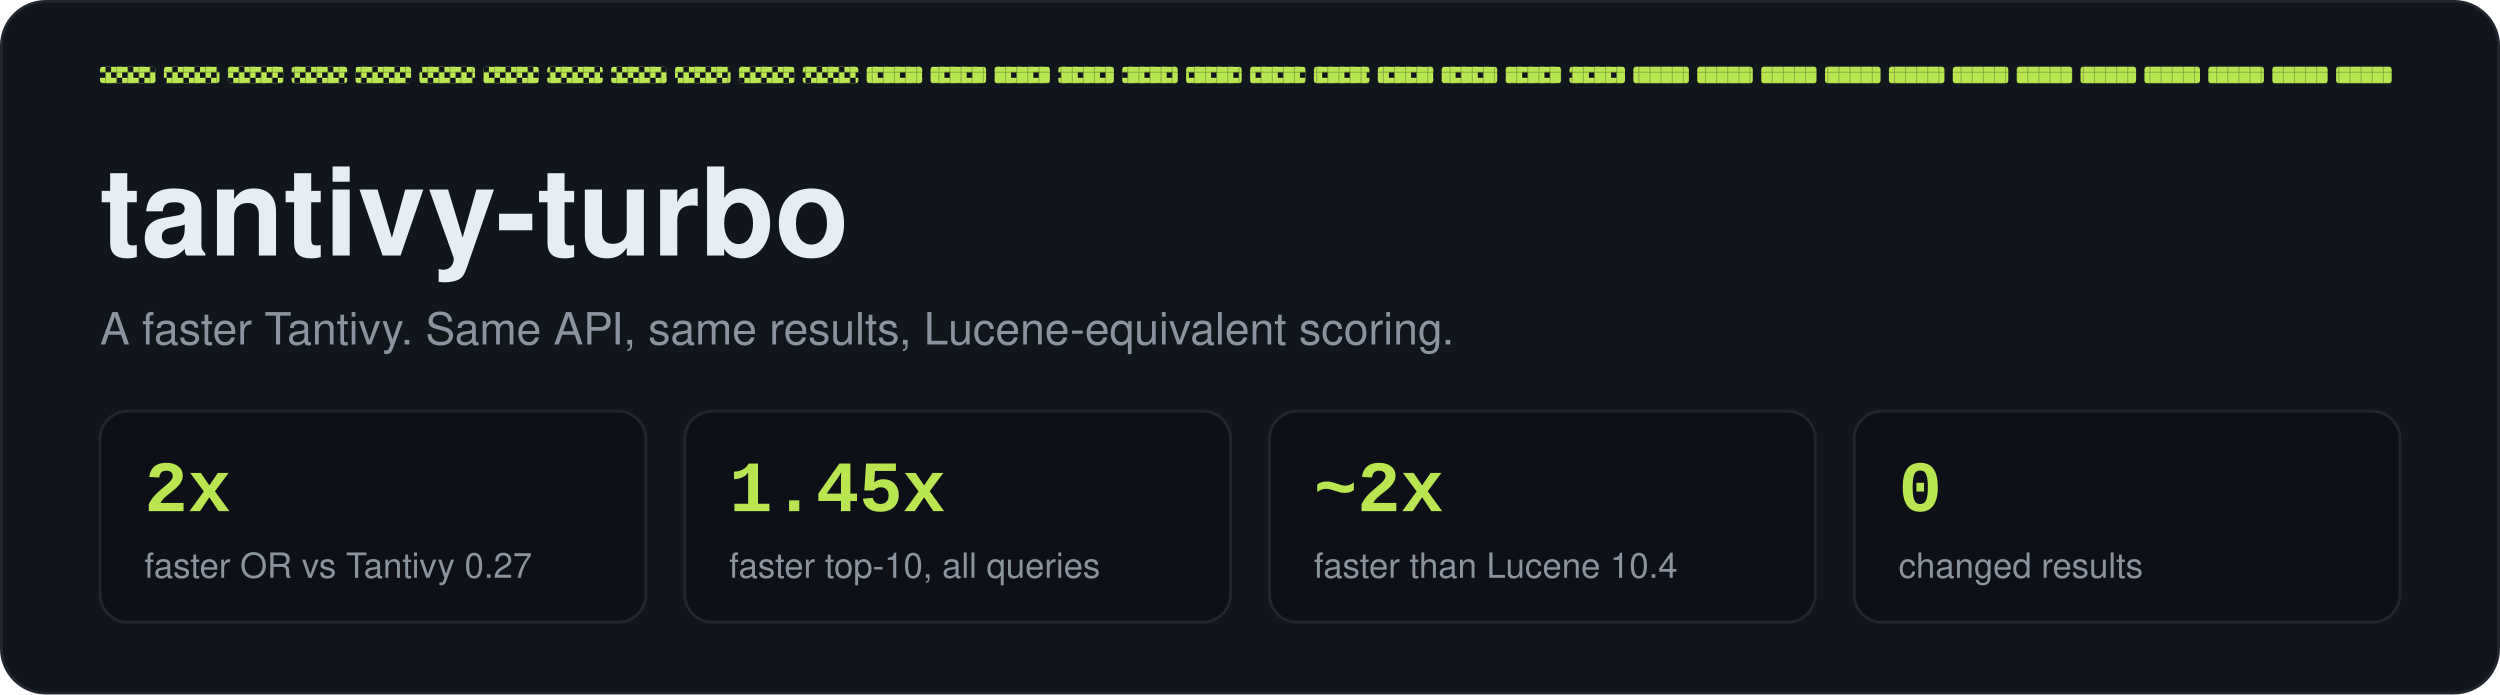
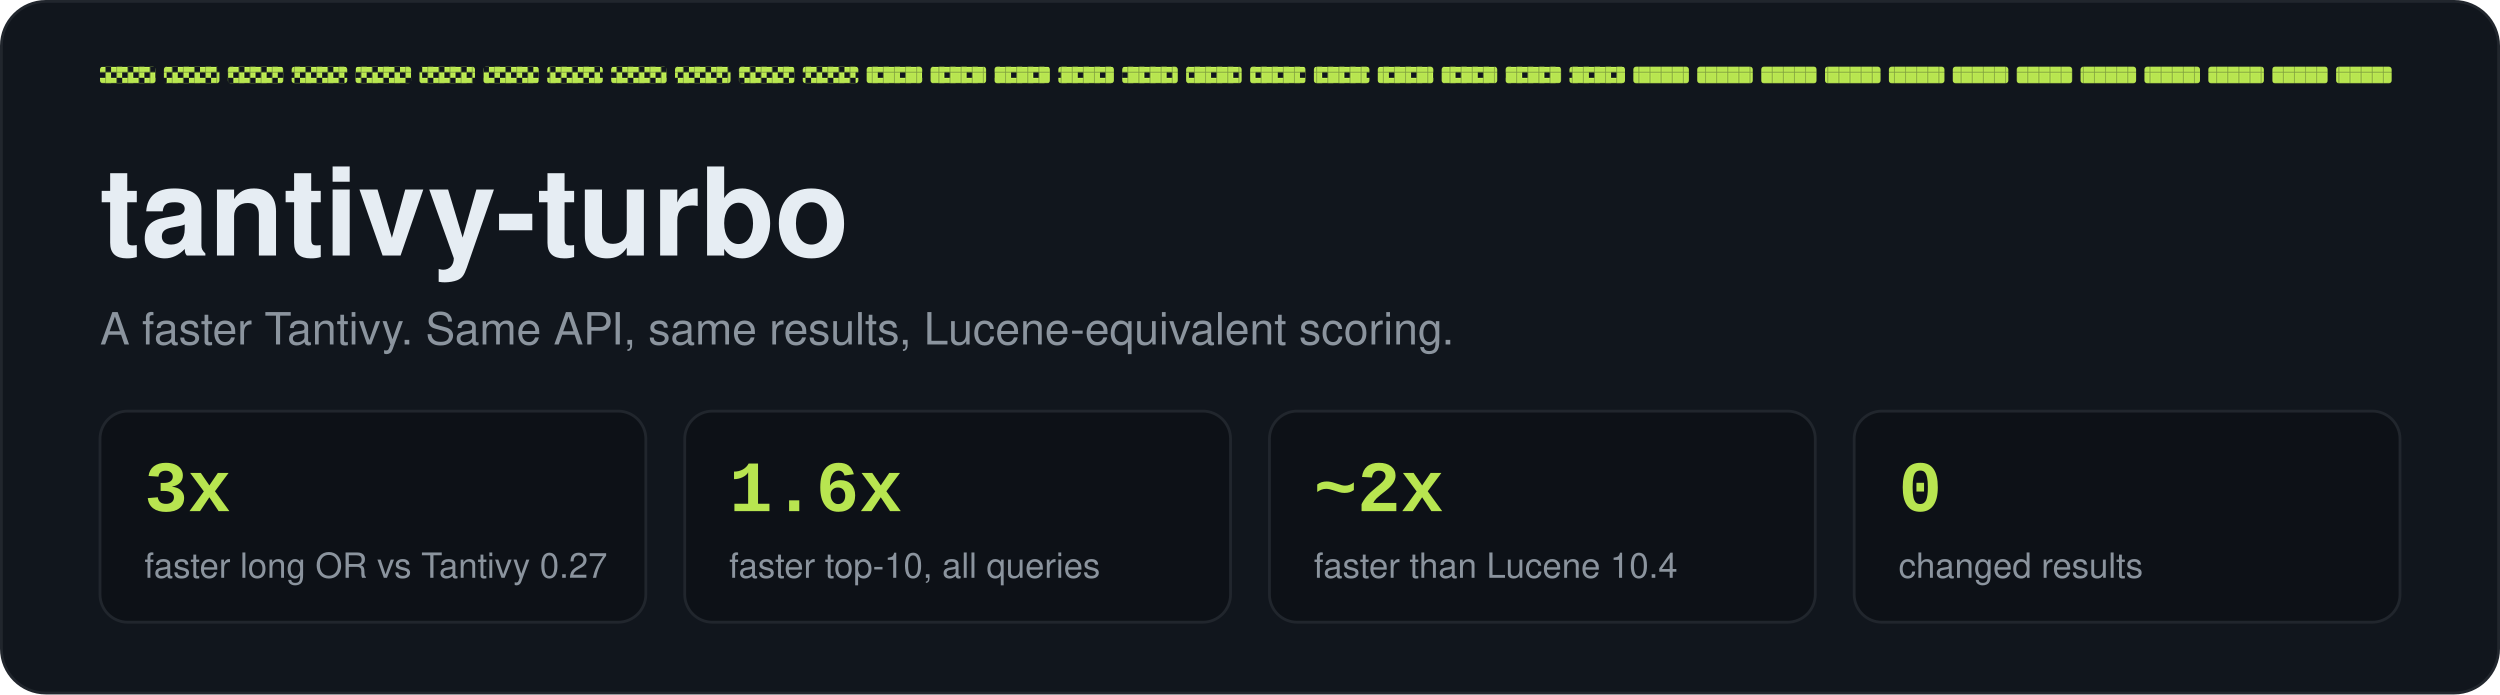
<svg xmlns="http://www.w3.org/2000/svg" width="900" height="250" viewBox="0 0 900 250">
  <defs>
    <pattern id="fast6" width="8" height="8" patternUnits="userSpaceOnUse">
      <rect x="0" y="0" width="2" height="2" fill="#b8e550" />
      <rect x="4" y="0" width="2" height="2" fill="#b8e550" />
      <rect x="2" y="2" width="2" height="2" fill="#b8e550" />
      <rect x="0" y="4" width="2" height="2" fill="#b8e550" />
      <rect x="4" y="4" width="2" height="2" fill="#b8e550" />
      <rect x="6" y="6" width="2" height="2" fill="#b8e550" />
    </pattern>
    <pattern id="fast10" width="8" height="8" patternUnits="userSpaceOnUse">
      <rect x="0" y="0" width="2" height="2" fill="#b8e550" />
      <rect x="2" y="0" width="2" height="2" fill="#b8e550" />
      <rect x="4" y="0" width="2" height="2" fill="#b8e550" />
      <rect x="2" y="2" width="2" height="2" fill="#b8e550" />
      <rect x="6" y="2" width="2" height="2" fill="#b8e550" />
      <rect x="0" y="4" width="2" height="2" fill="#b8e550" />
      <rect x="4" y="4" width="2" height="2" fill="#b8e550" />
      <rect x="6" y="4" width="2" height="2" fill="#b8e550" />
      <rect x="2" y="6" width="2" height="2" fill="#b8e550" />
      <rect x="6" y="6" width="2" height="2" fill="#b8e550" />
    </pattern>
    <pattern id="fast13" width="8" height="8" patternUnits="userSpaceOnUse">
      <rect x="0" y="0" width="2" height="2" fill="#b8e550" />
      <rect x="2" y="0" width="2" height="2" fill="#b8e550" />
      <rect x="4" y="0" width="2" height="2" fill="#b8e550" />
      <rect x="6" y="0" width="2" height="2" fill="#b8e550" />
      <rect x="0" y="2" width="2" height="2" fill="#b8e550" />
      <rect x="2" y="2" width="2" height="2" fill="#b8e550" />
      <rect x="6" y="2" width="2" height="2" fill="#b8e550" />
      <rect x="0" y="4" width="2" height="2" fill="#b8e550" />
      <rect x="2" y="4" width="2" height="2" fill="#b8e550" />
      <rect x="4" y="4" width="2" height="2" fill="#b8e550" />
      <rect x="6" y="4" width="2" height="2" fill="#b8e550" />
      <rect x="2" y="6" width="2" height="2" fill="#b8e550" />
      <rect x="6" y="6" width="2" height="2" fill="#b8e550" />
    </pattern>
    <pattern id="fast16" width="8" height="8" patternUnits="userSpaceOnUse">
      <rect x="0" y="0" width="2" height="2" fill="#b8e550" />
      <rect x="2" y="0" width="2" height="2" fill="#b8e550" />
      <rect x="4" y="0" width="2" height="2" fill="#b8e550" />
      <rect x="6" y="0" width="2" height="2" fill="#b8e550" />
      <rect x="0" y="2" width="2" height="2" fill="#b8e550" />
      <rect x="2" y="2" width="2" height="2" fill="#b8e550" />
      <rect x="4" y="2" width="2" height="2" fill="#b8e550" />
      <rect x="6" y="2" width="2" height="2" fill="#b8e550" />
      <rect x="0" y="4" width="2" height="2" fill="#b8e550" />
      <rect x="2" y="4" width="2" height="2" fill="#b8e550" />
      <rect x="4" y="4" width="2" height="2" fill="#b8e550" />
      <rect x="6" y="4" width="2" height="2" fill="#b8e550" />
      <rect x="0" y="6" width="2" height="2" fill="#b8e550" />
      <rect x="2" y="6" width="2" height="2" fill="#b8e550" />
      <rect x="4" y="6" width="2" height="2" fill="#b8e550" />
      <rect x="6" y="6" width="2" height="2" fill="#b8e550" />
    </pattern>
    <pattern id="fast26" width="8" height="8" patternUnits="userSpaceOnUse">
      <rect x="0" y="0" width="2" height="2" fill="#4fc3b0" />
      <rect x="4" y="0" width="2" height="2" fill="#4fc3b0" />
      <rect x="2" y="2" width="2" height="2" fill="#4fc3b0" />
      <rect x="0" y="4" width="2" height="2" fill="#4fc3b0" />
      <rect x="4" y="4" width="2" height="2" fill="#4fc3b0" />
      <rect x="6" y="6" width="2" height="2" fill="#4fc3b0" />
    </pattern>
    <pattern id="fast210" width="8" height="8" patternUnits="userSpaceOnUse">
      <rect x="0" y="0" width="2" height="2" fill="#4fc3b0" />
      <rect x="2" y="0" width="2" height="2" fill="#4fc3b0" />
      <rect x="4" y="0" width="2" height="2" fill="#4fc3b0" />
      <rect x="2" y="2" width="2" height="2" fill="#4fc3b0" />
      <rect x="6" y="2" width="2" height="2" fill="#4fc3b0" />
      <rect x="0" y="4" width="2" height="2" fill="#4fc3b0" />
      <rect x="4" y="4" width="2" height="2" fill="#4fc3b0" />
      <rect x="6" y="4" width="2" height="2" fill="#4fc3b0" />
      <rect x="2" y="6" width="2" height="2" fill="#4fc3b0" />
      <rect x="6" y="6" width="2" height="2" fill="#4fc3b0" />
    </pattern>
    <pattern id="fast213" width="8" height="8" patternUnits="userSpaceOnUse">
      <rect x="0" y="0" width="2" height="2" fill="#4fc3b0" />
      <rect x="2" y="0" width="2" height="2" fill="#4fc3b0" />
      <rect x="4" y="0" width="2" height="2" fill="#4fc3b0" />
      <rect x="6" y="0" width="2" height="2" fill="#4fc3b0" />
      <rect x="0" y="2" width="2" height="2" fill="#4fc3b0" />
      <rect x="2" y="2" width="2" height="2" fill="#4fc3b0" />
      <rect x="6" y="2" width="2" height="2" fill="#4fc3b0" />
      <rect x="0" y="4" width="2" height="2" fill="#4fc3b0" />
      <rect x="2" y="4" width="2" height="2" fill="#4fc3b0" />
      <rect x="4" y="4" width="2" height="2" fill="#4fc3b0" />
      <rect x="6" y="4" width="2" height="2" fill="#4fc3b0" />
      <rect x="2" y="6" width="2" height="2" fill="#4fc3b0" />
      <rect x="6" y="6" width="2" height="2" fill="#4fc3b0" />
    </pattern>
    <pattern id="fast216" width="8" height="8" patternUnits="userSpaceOnUse">
      <rect x="0" y="0" width="2" height="2" fill="#4fc3b0" />
      <rect x="2" y="0" width="2" height="2" fill="#4fc3b0" />
      <rect x="4" y="0" width="2" height="2" fill="#4fc3b0" />
      <rect x="6" y="0" width="2" height="2" fill="#4fc3b0" />
      <rect x="0" y="2" width="2" height="2" fill="#4fc3b0" />
      <rect x="2" y="2" width="2" height="2" fill="#4fc3b0" />
      <rect x="4" y="2" width="2" height="2" fill="#4fc3b0" />
      <rect x="6" y="2" width="2" height="2" fill="#4fc3b0" />
      <rect x="0" y="4" width="2" height="2" fill="#4fc3b0" />
      <rect x="2" y="4" width="2" height="2" fill="#4fc3b0" />
      <rect x="4" y="4" width="2" height="2" fill="#4fc3b0" />
      <rect x="6" y="4" width="2" height="2" fill="#4fc3b0" />
      <rect x="0" y="6" width="2" height="2" fill="#4fc3b0" />
      <rect x="2" y="6" width="2" height="2" fill="#4fc3b0" />
      <rect x="4" y="6" width="2" height="2" fill="#4fc3b0" />
      <rect x="6" y="6" width="2" height="2" fill="#4fc3b0" />
    </pattern>
    <pattern id="slow6" width="8" height="8" patternUnits="userSpaceOnUse">
      <rect x="0" y="0" width="2" height="2" fill="#f08a7e" />
      <rect x="4" y="0" width="2" height="2" fill="#f08a7e" />
      <rect x="2" y="2" width="2" height="2" fill="#f08a7e" />
      <rect x="0" y="4" width="2" height="2" fill="#f08a7e" />
      <rect x="4" y="4" width="2" height="2" fill="#f08a7e" />
      <rect x="6" y="6" width="2" height="2" fill="#f08a7e" />
    </pattern>
    <pattern id="slow10" width="8" height="8" patternUnits="userSpaceOnUse">
      <rect x="0" y="0" width="2" height="2" fill="#f08a7e" />
      <rect x="2" y="0" width="2" height="2" fill="#f08a7e" />
      <rect x="4" y="0" width="2" height="2" fill="#f08a7e" />
      <rect x="2" y="2" width="2" height="2" fill="#f08a7e" />
      <rect x="6" y="2" width="2" height="2" fill="#f08a7e" />
      <rect x="0" y="4" width="2" height="2" fill="#f08a7e" />
      <rect x="4" y="4" width="2" height="2" fill="#f08a7e" />
      <rect x="6" y="4" width="2" height="2" fill="#f08a7e" />
      <rect x="2" y="6" width="2" height="2" fill="#f08a7e" />
      <rect x="6" y="6" width="2" height="2" fill="#f08a7e" />
    </pattern>
    <pattern id="slow13" width="8" height="8" patternUnits="userSpaceOnUse">
      <rect x="0" y="0" width="2" height="2" fill="#f08a7e" />
      <rect x="2" y="0" width="2" height="2" fill="#f08a7e" />
      <rect x="4" y="0" width="2" height="2" fill="#f08a7e" />
      <rect x="6" y="0" width="2" height="2" fill="#f08a7e" />
      <rect x="0" y="2" width="2" height="2" fill="#f08a7e" />
      <rect x="2" y="2" width="2" height="2" fill="#f08a7e" />
      <rect x="6" y="2" width="2" height="2" fill="#f08a7e" />
      <rect x="0" y="4" width="2" height="2" fill="#f08a7e" />
      <rect x="2" y="4" width="2" height="2" fill="#f08a7e" />
      <rect x="4" y="4" width="2" height="2" fill="#f08a7e" />
      <rect x="6" y="4" width="2" height="2" fill="#f08a7e" />
      <rect x="2" y="6" width="2" height="2" fill="#f08a7e" />
      <rect x="6" y="6" width="2" height="2" fill="#f08a7e" />
    </pattern>
    <pattern id="slow16" width="8" height="8" patternUnits="userSpaceOnUse">
      <rect x="0" y="0" width="2" height="2" fill="#f08a7e" />
      <rect x="2" y="0" width="2" height="2" fill="#f08a7e" />
      <rect x="4" y="0" width="2" height="2" fill="#f08a7e" />
      <rect x="6" y="0" width="2" height="2" fill="#f08a7e" />
      <rect x="0" y="2" width="2" height="2" fill="#f08a7e" />
      <rect x="2" y="2" width="2" height="2" fill="#f08a7e" />
      <rect x="4" y="2" width="2" height="2" fill="#f08a7e" />
      <rect x="6" y="2" width="2" height="2" fill="#f08a7e" />
      <rect x="0" y="4" width="2" height="2" fill="#f08a7e" />
      <rect x="2" y="4" width="2" height="2" fill="#f08a7e" />
      <rect x="4" y="4" width="2" height="2" fill="#f08a7e" />
      <rect x="6" y="4" width="2" height="2" fill="#f08a7e" />
      <rect x="0" y="6" width="2" height="2" fill="#f08a7e" />
      <rect x="2" y="6" width="2" height="2" fill="#f08a7e" />
      <rect x="4" y="6" width="2" height="2" fill="#f08a7e" />
      <rect x="6" y="6" width="2" height="2" fill="#f08a7e" />
    </pattern>
    <pattern id="neutral6" width="8" height="8" patternUnits="userSpaceOnUse">
      <rect x="0" y="0" width="2" height="2" fill="#6e7681" />
      <rect x="4" y="0" width="2" height="2" fill="#6e7681" />
      <rect x="2" y="2" width="2" height="2" fill="#6e7681" />
      <rect x="0" y="4" width="2" height="2" fill="#6e7681" />
      <rect x="4" y="4" width="2" height="2" fill="#6e7681" />
      <rect x="6" y="6" width="2" height="2" fill="#6e7681" />
    </pattern>
    <pattern id="neutral10" width="8" height="8" patternUnits="userSpaceOnUse">
      <rect x="0" y="0" width="2" height="2" fill="#6e7681" />
      <rect x="2" y="0" width="2" height="2" fill="#6e7681" />
      <rect x="4" y="0" width="2" height="2" fill="#6e7681" />
      <rect x="2" y="2" width="2" height="2" fill="#6e7681" />
      <rect x="6" y="2" width="2" height="2" fill="#6e7681" />
      <rect x="0" y="4" width="2" height="2" fill="#6e7681" />
      <rect x="4" y="4" width="2" height="2" fill="#6e7681" />
      <rect x="6" y="4" width="2" height="2" fill="#6e7681" />
      <rect x="2" y="6" width="2" height="2" fill="#6e7681" />
      <rect x="6" y="6" width="2" height="2" fill="#6e7681" />
    </pattern>
    <pattern id="neutral13" width="8" height="8" patternUnits="userSpaceOnUse">
      <rect x="0" y="0" width="2" height="2" fill="#6e7681" />
      <rect x="2" y="0" width="2" height="2" fill="#6e7681" />
      <rect x="4" y="0" width="2" height="2" fill="#6e7681" />
      <rect x="6" y="0" width="2" height="2" fill="#6e7681" />
      <rect x="0" y="2" width="2" height="2" fill="#6e7681" />
      <rect x="2" y="2" width="2" height="2" fill="#6e7681" />
      <rect x="6" y="2" width="2" height="2" fill="#6e7681" />
      <rect x="0" y="4" width="2" height="2" fill="#6e7681" />
      <rect x="2" y="4" width="2" height="2" fill="#6e7681" />
      <rect x="4" y="4" width="2" height="2" fill="#6e7681" />
      <rect x="6" y="4" width="2" height="2" fill="#6e7681" />
      <rect x="2" y="6" width="2" height="2" fill="#6e7681" />
      <rect x="6" y="6" width="2" height="2" fill="#6e7681" />
    </pattern>
    <pattern id="neutral16" width="8" height="8" patternUnits="userSpaceOnUse">
      <rect x="0" y="0" width="2" height="2" fill="#6e7681" />
      <rect x="2" y="0" width="2" height="2" fill="#6e7681" />
      <rect x="4" y="0" width="2" height="2" fill="#6e7681" />
      <rect x="6" y="0" width="2" height="2" fill="#6e7681" />
      <rect x="0" y="2" width="2" height="2" fill="#6e7681" />
      <rect x="2" y="2" width="2" height="2" fill="#6e7681" />
      <rect x="4" y="2" width="2" height="2" fill="#6e7681" />
      <rect x="6" y="2" width="2" height="2" fill="#6e7681" />
      <rect x="0" y="4" width="2" height="2" fill="#6e7681" />
      <rect x="2" y="4" width="2" height="2" fill="#6e7681" />
      <rect x="4" y="4" width="2" height="2" fill="#6e7681" />
      <rect x="6" y="4" width="2" height="2" fill="#6e7681" />
      <rect x="0" y="6" width="2" height="2" fill="#6e7681" />
      <rect x="2" y="6" width="2" height="2" fill="#6e7681" />
      <rect x="4" y="6" width="2" height="2" fill="#6e7681" />
      <rect x="6" y="6" width="2" height="2" fill="#6e7681" />
    </pattern>
    <pattern id="ink6" width="8" height="8" patternUnits="userSpaceOnUse">
      <rect x="0" y="0" width="2" height="2" fill="#e6edf3" />
      <rect x="4" y="0" width="2" height="2" fill="#e6edf3" />
      <rect x="2" y="2" width="2" height="2" fill="#e6edf3" />
      <rect x="0" y="4" width="2" height="2" fill="#e6edf3" />
      <rect x="4" y="4" width="2" height="2" fill="#e6edf3" />
      <rect x="6" y="6" width="2" height="2" fill="#e6edf3" />
    </pattern>
    <pattern id="ink10" width="8" height="8" patternUnits="userSpaceOnUse">
      <rect x="0" y="0" width="2" height="2" fill="#e6edf3" />
      <rect x="2" y="0" width="2" height="2" fill="#e6edf3" />
      <rect x="4" y="0" width="2" height="2" fill="#e6edf3" />
      <rect x="2" y="2" width="2" height="2" fill="#e6edf3" />
      <rect x="6" y="2" width="2" height="2" fill="#e6edf3" />
      <rect x="0" y="4" width="2" height="2" fill="#e6edf3" />
      <rect x="4" y="4" width="2" height="2" fill="#e6edf3" />
      <rect x="6" y="4" width="2" height="2" fill="#e6edf3" />
      <rect x="2" y="6" width="2" height="2" fill="#e6edf3" />
      <rect x="6" y="6" width="2" height="2" fill="#e6edf3" />
    </pattern>
    <pattern id="ink13" width="8" height="8" patternUnits="userSpaceOnUse">
      <rect x="0" y="0" width="2" height="2" fill="#e6edf3" />
      <rect x="2" y="0" width="2" height="2" fill="#e6edf3" />
      <rect x="4" y="0" width="2" height="2" fill="#e6edf3" />
      <rect x="6" y="0" width="2" height="2" fill="#e6edf3" />
      <rect x="0" y="2" width="2" height="2" fill="#e6edf3" />
      <rect x="2" y="2" width="2" height="2" fill="#e6edf3" />
      <rect x="6" y="2" width="2" height="2" fill="#e6edf3" />
      <rect x="0" y="4" width="2" height="2" fill="#e6edf3" />
      <rect x="2" y="4" width="2" height="2" fill="#e6edf3" />
      <rect x="4" y="4" width="2" height="2" fill="#e6edf3" />
      <rect x="6" y="4" width="2" height="2" fill="#e6edf3" />
      <rect x="2" y="6" width="2" height="2" fill="#e6edf3" />
      <rect x="6" y="6" width="2" height="2" fill="#e6edf3" />
    </pattern>
    <pattern id="ink16" width="8" height="8" patternUnits="userSpaceOnUse">
      <rect x="0" y="0" width="2" height="2" fill="#e6edf3" />
      <rect x="2" y="0" width="2" height="2" fill="#e6edf3" />
      <rect x="4" y="0" width="2" height="2" fill="#e6edf3" />
      <rect x="6" y="0" width="2" height="2" fill="#e6edf3" />
      <rect x="0" y="2" width="2" height="2" fill="#e6edf3" />
      <rect x="2" y="2" width="2" height="2" fill="#e6edf3" />
      <rect x="4" y="2" width="2" height="2" fill="#e6edf3" />
      <rect x="6" y="2" width="2" height="2" fill="#e6edf3" />
      <rect x="0" y="4" width="2" height="2" fill="#e6edf3" />
      <rect x="2" y="4" width="2" height="2" fill="#e6edf3" />
      <rect x="4" y="4" width="2" height="2" fill="#e6edf3" />
      <rect x="6" y="4" width="2" height="2" fill="#e6edf3" />
      <rect x="0" y="6" width="2" height="2" fill="#e6edf3" />
      <rect x="2" y="6" width="2" height="2" fill="#e6edf3" />
      <rect x="4" y="6" width="2" height="2" fill="#e6edf3" />
      <rect x="6" y="6" width="2" height="2" fill="#e6edf3" />
    </pattern>
  </defs>
  <rect x="0.5" y="0.5" width="899" height="249" rx="16" fill="#11161d" stroke="#21262d" />
  <rect x="36.0" y="24" width="20.0" height="6" rx="1" fill="url(#fast10)" />
  <rect x="59.0" y="24" width="20.0" height="6" rx="1" fill="url(#fast10)" />
  <rect x="82.0" y="24" width="20.0" height="6" rx="1" fill="url(#fast10)" />
  <rect x="105.0" y="24" width="20.0" height="6" rx="1" fill="url(#fast10)" />
  <rect x="128.0" y="24" width="20.0" height="6" rx="1" fill="url(#fast10)" />
  <rect x="151.0" y="24" width="20.0" height="6" rx="1" fill="url(#fast10)" />
  <rect x="174.0" y="24" width="20.0" height="6" rx="1" fill="url(#fast10)" />
  <rect x="197.0" y="24" width="20.0" height="6" rx="1" fill="url(#fast10)" />
  <rect x="220.0" y="24" width="20.0" height="6" rx="1" fill="url(#fast10)" />
  <rect x="243.0" y="24" width="20.0" height="6" rx="1" fill="url(#fast10)" />
  <rect x="266.0" y="24" width="20.0" height="6" rx="1" fill="url(#fast10)" />
  <rect x="289.0" y="24" width="20.0" height="6" rx="1" fill="url(#fast10)" />
  <rect x="312.0" y="24" width="20.0" height="6" rx="1" fill="url(#fast13)" />
  <rect x="335.0" y="24" width="20.0" height="6" rx="1" fill="url(#fast13)" />
  <rect x="358.0" y="24" width="20.0" height="6" rx="1" fill="url(#fast13)" />
  <rect x="381.0" y="24" width="20.0" height="6" rx="1" fill="url(#fast13)" />
  <rect x="404.0" y="24" width="20.0" height="6" rx="1" fill="url(#fast13)" />
  <rect x="427.0" y="24" width="20.0" height="6" rx="1" fill="url(#fast13)" />
  <rect x="450.0" y="24" width="20.0" height="6" rx="1" fill="url(#fast13)" />
  <rect x="473.0" y="24" width="20.0" height="6" rx="1" fill="url(#fast13)" />
  <rect x="496.0" y="24" width="20.0" height="6" rx="1" fill="url(#fast13)" />
  <rect x="519.0" y="24" width="20.0" height="6" rx="1" fill="url(#fast13)" />
  <rect x="542.0" y="24" width="20.0" height="6" rx="1" fill="url(#fast13)" />
  <rect x="565.0" y="24" width="20.0" height="6" rx="1" fill="url(#fast13)" />
  <rect x="588.0" y="24" width="20.0" height="6" rx="1" fill="url(#fast16)" />
  <rect x="611.0" y="24" width="20.0" height="6" rx="1" fill="url(#fast16)" />
  <rect x="634.0" y="24" width="20.0" height="6" rx="1" fill="url(#fast16)" />
  <rect x="657.0" y="24" width="20.0" height="6" rx="1" fill="url(#fast16)" />
  <rect x="680.0" y="24" width="20.0" height="6" rx="1" fill="url(#fast16)" />
  <rect x="703.0" y="24" width="20.0" height="6" rx="1" fill="url(#fast16)" />
  <rect x="726.0" y="24" width="20.0" height="6" rx="1" fill="url(#fast16)" />
  <rect x="749.0" y="24" width="20.0" height="6" rx="1" fill="url(#fast16)" />
  <rect x="772.0" y="24" width="20.0" height="6" rx="1" fill="url(#fast16)" />
  <rect x="795.0" y="24" width="20.0" height="6" rx="1" fill="url(#fast16)" />
  <rect x="818.0" y="24" width="20.0" height="6" rx="1" fill="url(#fast16)" />
  <rect x="841.0" y="24" width="20.0" height="6" rx="1" fill="url(#fast16)" />
  <text x="36.0" y="92.0" font-size="44" font-weight="700" fill="#e6edf3" text-anchor="start" font-family="-apple-system, BlinkMacSystemFont, 'Segoe UI', Helvetica, Arial, sans-serif" opacity="1">tantivy-turbo</text>
  <text x="36.0" y="124.0" font-size="16" font-weight="400" fill="#8b949e" text-anchor="start" font-family="-apple-system, BlinkMacSystemFont, 'Segoe UI', Helvetica, Arial, sans-serif" opacity="1">A faster Tantivy. Same API, same results, Lucene-equivalent scoring.</text>
  <rect x="36.0" y="148" width="196.5" height="76" rx="10" fill="#0d1117" stroke="#21262d" />
-   <text x="52.0" y="184.0" font-size="26" font-weight="700" fill="#b8e550" text-anchor="start" font-family="ui-monospace, SFMono-Regular, Menlo, Consolas, 'Liberation Mono', monospace" opacity="1">2x</text>
-   <text x="52.0" y="208.0" font-size="12.5" font-weight="400" fill="#8b949e" text-anchor="start" font-family="-apple-system, BlinkMacSystemFont, 'Segoe UI', Helvetica, Arial, sans-serif" opacity="1">faster OR vs Tantivy 0.27</text>
+   <text x="52.0" y="184.0" font-size="26" font-weight="700" fill="#b8e550" text-anchor="start" font-family="ui-monospace, SFMono-Regular, Menlo, Consolas, 'Liberation Mono', monospace" opacity="1">3x</text>
+   <text x="52.0" y="208.0" font-size="12.5" font-weight="400" fill="#8b949e" text-anchor="start" font-family="-apple-system, BlinkMacSystemFont, 'Segoe UI', Helvetica, Arial, sans-serif" opacity="1">faster long OR vs Tantivy 0.27</text>
  <rect x="246.5" y="148" width="196.5" height="76" rx="10" fill="#0d1117" stroke="#21262d" />
-   <text x="262.5" y="184.0" font-size="26" font-weight="700" fill="#b8e550" text-anchor="start" font-family="ui-monospace, SFMono-Regular, Menlo, Consolas, 'Liberation Mono', monospace" opacity="1">1.45x</text>
+   <text x="262.5" y="184.0" font-size="26" font-weight="700" fill="#b8e550" text-anchor="start" font-family="ui-monospace, SFMono-Regular, Menlo, Consolas, 'Liberation Mono', monospace" opacity="1">1.6x</text>
  <text x="262.5" y="208.0" font-size="12.5" font-weight="400" fill="#8b949e" text-anchor="start" font-family="-apple-system, BlinkMacSystemFont, 'Segoe UI', Helvetica, Arial, sans-serif" opacity="1">faster top-10, all queries</text>
  <rect x="457.0" y="148" width="196.5" height="76" rx="10" fill="#0d1117" stroke="#21262d" />
  <text x="473.0" y="184.0" font-size="26" font-weight="700" fill="#b8e550" text-anchor="start" font-family="ui-monospace, SFMono-Regular, Menlo, Consolas, 'Liberation Mono', monospace" opacity="1">~2x</text>
  <text x="473.0" y="208.0" font-size="12.5" font-weight="400" fill="#8b949e" text-anchor="start" font-family="-apple-system, BlinkMacSystemFont, 'Segoe UI', Helvetica, Arial, sans-serif" opacity="1">faster than Lucene 10.4</text>
  <rect x="667.5" y="148" width="196.5" height="76" rx="10" fill="#0d1117" stroke="#21262d" />
  <text x="683.5" y="184.0" font-size="26" font-weight="700" fill="#b8e550" text-anchor="start" font-family="ui-monospace, SFMono-Regular, Menlo, Consolas, 'Liberation Mono', monospace" opacity="1">0</text>
  <text x="683.5" y="208.0" font-size="12.5" font-weight="400" fill="#8b949e" text-anchor="start" font-family="-apple-system, BlinkMacSystemFont, 'Segoe UI', Helvetica, Arial, sans-serif" opacity="1">changed results</text>
</svg>
